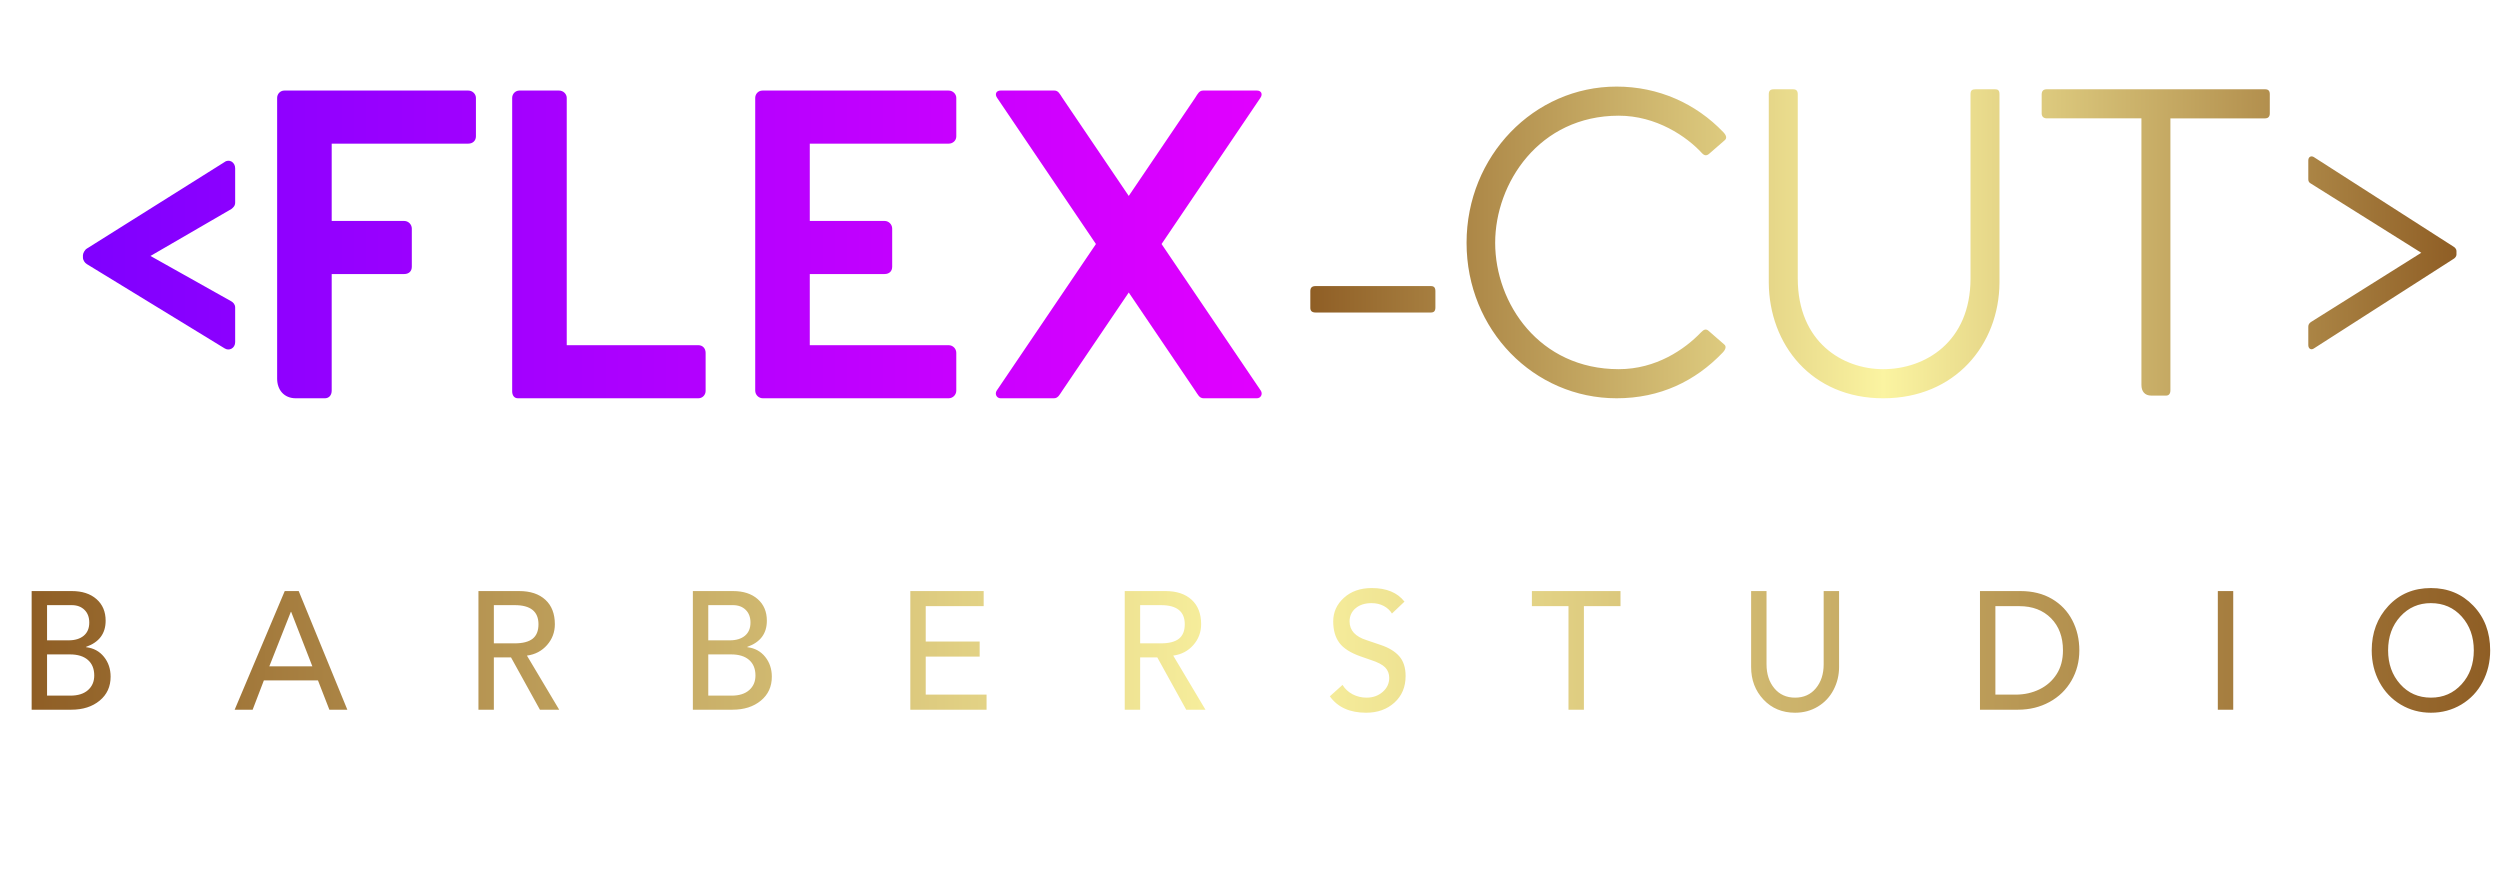
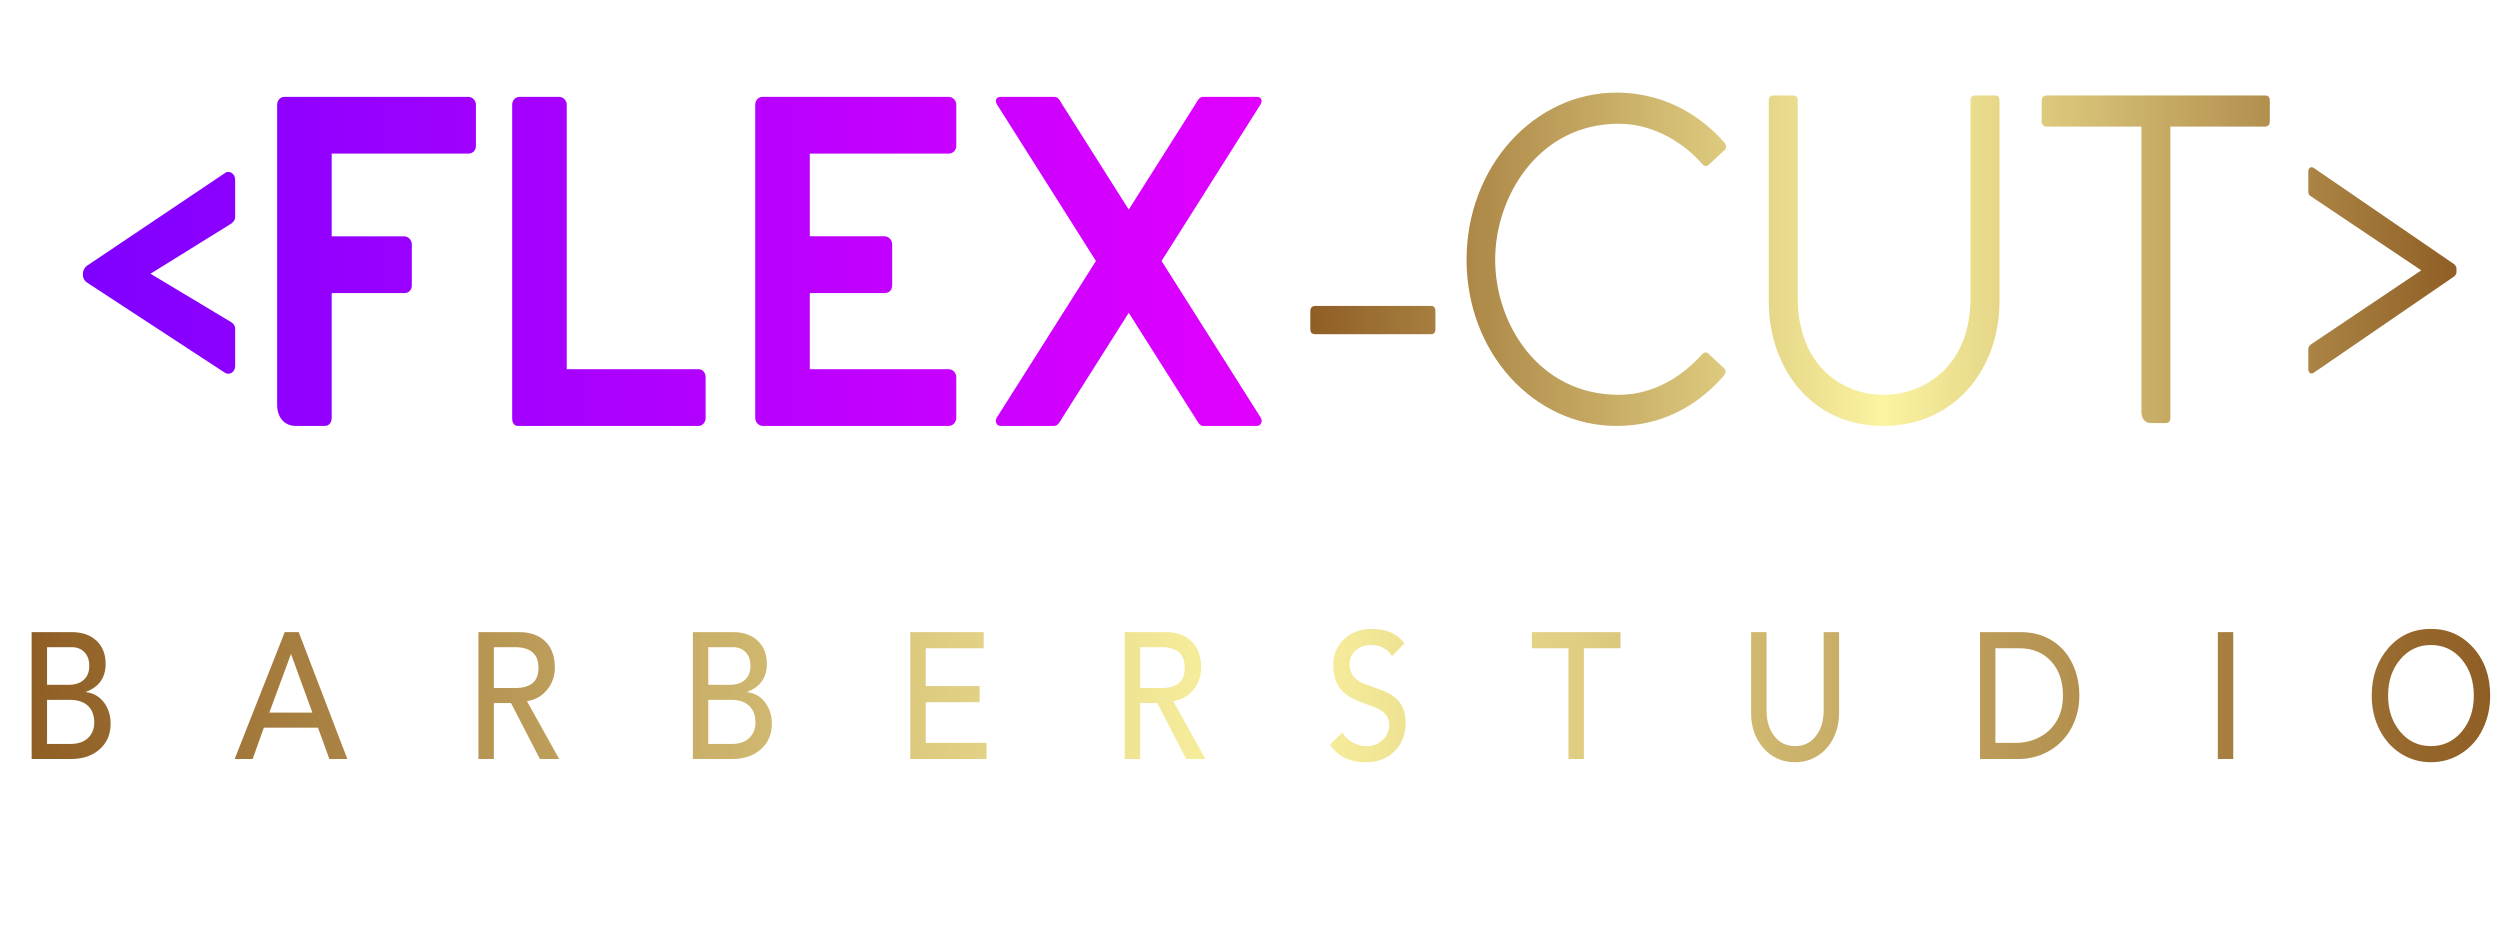
- <svg xmlns="http://www.w3.org/2000/svg" width="394" height="137" viewBox="0 0 394 137" fill="none">
-   <path d="M11.312 93.152C12.947 93.152 14.246 93.575 15.207 94.42C16.169 95.265 16.649 96.4 16.649 97.826C16.649 99.851 15.62 101.225 13.563 101.947V101.999H13.588C14.752 102.14 15.684 102.646 16.384 103.518C17.083 104.389 17.433 105.433 17.433 106.648C17.433 108.215 16.856 109.473 15.7 110.424C14.545 111.375 13.057 111.85 11.236 111.85H4.987V93.152H11.312V93.152ZM10.806 100.917C11.818 100.917 12.614 100.674 13.196 100.19C13.778 99.706 14.069 99.015 14.069 98.117C14.069 97.272 13.816 96.603 13.31 96.11C12.804 95.617 12.138 95.37 11.312 95.37H7.416V100.917H10.806V100.917ZM11.084 109.632C12.281 109.632 13.209 109.341 13.867 108.76C14.524 108.179 14.853 107.413 14.853 106.463C14.853 105.406 14.52 104.588 13.854 104.007C13.188 103.426 12.248 103.135 11.033 103.135H7.416V109.632H11.084V109.632ZM47.076 93.152L54.741 111.85H51.908L50.112 107.229H41.587L39.816 111.85H36.983L44.875 93.152H47.076ZM42.447 105.01H49.226L45.887 96.427H45.837L42.447 105.01ZM81.829 93.152C83.583 93.152 84.957 93.61 85.952 94.525C86.947 95.441 87.445 96.726 87.445 98.381C87.445 99.631 87.036 100.723 86.218 101.656C85.4 102.589 84.35 103.144 83.068 103.32H83.043L88.128 111.85H85.092L80.539 103.61H77.832V111.85H75.403V93.152H81.829V93.152ZM81.12 101.392C82.385 101.392 83.325 101.15 83.941 100.666C84.557 100.181 84.864 99.42 84.864 98.381C84.864 96.374 83.616 95.37 81.12 95.37H77.832V101.392H81.12V101.392ZM115.519 93.152C117.155 93.152 118.453 93.575 119.415 94.42C120.376 95.265 120.857 96.4 120.857 97.826C120.857 99.851 119.828 101.225 117.77 101.947V101.999H117.796C118.959 102.14 119.891 102.646 120.591 103.518C121.291 104.389 121.641 105.433 121.641 106.648C121.641 108.215 121.063 109.473 119.908 110.424C118.753 111.375 117.264 111.85 115.443 111.85H109.195V93.152H115.519V93.152ZM115.013 100.917C116.025 100.917 116.822 100.674 117.404 100.19C117.985 99.706 118.276 99.015 118.276 98.117C118.276 97.272 118.023 96.603 117.517 96.11C117.011 95.617 116.345 95.37 115.519 95.37H111.623V100.917H115.013V100.917ZM115.291 109.632C116.489 109.632 117.416 109.341 118.074 108.76C118.732 108.179 119.06 107.413 119.06 106.463C119.06 105.406 118.727 104.588 118.061 104.007C117.395 103.426 116.455 103.135 115.241 103.135H111.623V109.632H115.291ZM155.027 93.152V95.529H145.895V101.101H154.395V103.478H145.895V109.473H155.483V111.85H143.467V93.152H155.027ZM183.684 93.152C185.437 93.152 186.812 93.61 187.807 94.525C188.802 95.441 189.299 96.726 189.299 98.381C189.299 99.631 188.89 100.723 188.072 101.656C187.255 102.589 186.205 103.144 184.923 103.32H184.898L189.982 111.85H186.947L182.393 103.61H179.687V111.85H177.258V93.152H183.684V93.152ZM182.975 101.392C184.24 101.392 185.18 101.15 185.796 100.666C186.411 100.181 186.719 99.42 186.719 98.381C186.719 96.374 185.471 95.37 182.975 95.37H179.687V101.392H182.975V101.392ZM216.185 92.677C218.512 92.677 220.232 93.39 221.345 94.816L219.372 96.691C219.069 96.198 218.639 95.802 218.082 95.502C217.525 95.203 216.885 95.054 216.159 95.054C215.114 95.054 214.275 95.322 213.642 95.859C213.01 96.396 212.694 97.087 212.694 97.932C212.694 99.341 213.588 100.327 215.375 100.89L217.627 101.656C218.892 102.079 219.857 102.669 220.523 103.426C221.189 104.183 221.522 105.222 221.522 106.542C221.522 108.268 220.936 109.663 219.764 110.728C218.592 111.793 217.104 112.326 215.299 112.326C212.719 112.326 210.813 111.463 209.582 109.738L211.581 107.942C211.969 108.576 212.5 109.069 213.174 109.421C213.849 109.773 214.583 109.949 215.375 109.949C216.37 109.949 217.213 109.65 217.905 109.051C218.596 108.452 218.942 107.713 218.942 106.833C218.942 106.181 218.731 105.635 218.31 105.195C217.888 104.755 217.129 104.359 216.033 104.007L214.439 103.452C212.837 102.889 211.716 102.171 211.075 101.3C210.434 100.428 210.114 99.306 210.114 97.932C210.114 96.471 210.678 95.23 211.808 94.208C212.938 93.187 214.397 92.677 216.185 92.677V92.677ZM255.39 93.152V95.529H249.622V111.85H247.193V95.529H241.426V93.152H255.39V93.152ZM278.405 93.152V104.693C278.405 106.225 278.814 107.484 279.631 108.47C280.449 109.456 281.541 109.949 282.907 109.949C284.273 109.949 285.365 109.456 286.183 108.47C287.001 107.484 287.41 106.225 287.41 104.693V93.152H289.839V105.116C289.839 106.401 289.548 107.603 288.966 108.721C288.384 109.839 287.558 110.719 286.487 111.362C285.416 112.005 284.223 112.326 282.907 112.326C280.884 112.326 279.222 111.635 277.924 110.253C276.625 108.87 275.976 107.158 275.976 105.116V93.152H278.405V93.152ZM318.419 93.152C320.325 93.152 321.977 93.561 323.377 94.38C324.777 95.199 325.848 96.321 326.59 97.747C327.332 99.173 327.703 100.758 327.703 102.501C327.703 104.244 327.29 105.833 326.463 107.268C325.637 108.703 324.482 109.826 322.998 110.636C321.514 111.445 319.861 111.85 318.04 111.85H312.044V93.152H318.419V93.152ZM317.66 109.473C319.026 109.473 320.278 109.196 321.417 108.642C322.555 108.087 323.457 107.29 324.123 106.251C324.79 105.213 325.123 103.963 325.123 102.501C325.123 100.388 324.494 98.698 323.238 97.43C321.982 96.163 320.316 95.529 318.242 95.529H314.473V109.473H317.66V109.473ZM351.957 93.152V111.85H349.529V93.152H351.957ZM383.118 92.677C385.782 92.677 388.004 93.601 389.784 95.45C391.563 97.298 392.452 99.649 392.452 102.501C392.452 104.315 392.056 105.974 391.263 107.479C390.471 108.985 389.354 110.169 387.912 111.032C386.47 111.895 384.872 112.326 383.118 112.326C381.381 112.326 379.796 111.899 378.362 111.045C376.929 110.191 375.807 109.011 374.998 107.506C374.188 106.001 373.783 104.332 373.783 102.501C373.783 99.719 374.656 97.386 376.402 95.502C378.147 93.619 380.386 92.677 383.118 92.677V92.677ZM376.364 102.501C376.364 104.614 376.996 106.383 378.261 107.81C379.526 109.236 381.145 109.949 383.118 109.949C385.057 109.949 386.668 109.245 387.95 107.836C389.231 106.427 389.872 104.649 389.872 102.501C389.872 100.371 389.24 98.597 387.975 97.18C386.71 95.762 385.083 95.053 383.093 95.053C381.17 95.053 379.568 95.758 378.286 97.166C377.004 98.575 376.364 100.353 376.364 102.501V102.501Z" fill="url(#paint0_linear_100_75)" />
-   <path d="M13.07 40.581C13.07 41.005 13.37 41.431 13.671 41.613L35.379 54.889C36.1 55.374 37.062 54.889 37.062 53.919V48.462C37.062 47.977 36.762 47.674 36.461 47.492L23.713 40.339L36.461 32.943C36.762 32.701 37.062 32.458 37.062 31.913V26.517C37.062 25.547 36.1 25.002 35.379 25.547L13.671 39.187C13.37 39.368 13.07 39.913 13.07 40.216V40.581V40.581ZM73.803 14.272C74.465 14.272 75.006 14.818 75.006 15.424V21.486C75.006 22.153 74.525 22.637 73.803 22.637H52.276V34.822H63.701C64.362 34.822 64.903 35.368 64.903 36.035V42.036C64.903 42.764 64.422 43.189 63.701 43.189H52.276V61.557C52.276 62.284 51.855 62.769 51.193 62.769H46.623C44.759 62.769 43.677 61.435 43.677 59.677V15.423C43.677 14.817 44.158 14.271 44.819 14.271H73.803L73.803 14.272ZM110.063 54.402C110.725 54.402 111.206 54.889 111.206 55.615V61.617C111.206 62.223 110.725 62.768 110.063 62.768H81.621C81.02 62.768 80.719 62.284 80.719 61.677V15.424C80.719 14.818 81.2 14.272 81.862 14.272H88.115C88.777 14.272 89.318 14.818 89.318 15.424V54.402H110.063L110.063 54.402ZM149.51 22.638L127.621 22.637V34.821H139.407C140.068 34.821 140.609 35.367 140.609 36.034V42.035C140.609 42.763 140.128 43.188 139.407 43.188H127.621V54.402H149.509C150.17 54.402 150.711 54.947 150.711 55.614V61.556C150.711 62.223 150.17 62.768 149.509 62.768H120.225C119.563 62.768 119.022 62.223 119.022 61.556V15.425C119.022 14.819 119.503 14.273 120.165 14.273H149.51C150.171 14.273 150.712 14.819 150.712 15.425V21.487C150.712 22.154 150.171 22.639 149.51 22.639L149.51 22.638ZM198.697 61.556C199.058 62.101 198.698 62.767 198.097 62.767H189.678C189.016 62.767 188.775 62.162 188.355 61.556L177.891 46.097L167.429 61.556C167.008 62.162 166.767 62.767 166.106 62.767H157.687C157.085 62.767 156.725 62.1 157.085 61.556L172.719 38.459L157.145 15.422C156.725 14.816 157.025 14.271 157.687 14.271H166.165C166.766 14.271 167.007 14.756 167.428 15.422L177.891 30.881L188.354 15.422C188.775 14.756 189.015 14.271 189.617 14.271H198.096C198.757 14.271 199.058 14.816 198.637 15.422L183.063 38.459L198.697 61.556Z" fill="url(#paint1_linear_100_75)" />
-   <path d="M226.218 48.467C226.218 49.01 225.987 49.251 225.524 49.251H207.316C206.796 49.251 206.507 49.01 206.507 48.527V45.872C206.507 45.328 206.796 45.087 207.316 45.087H225.524C225.987 45.087 226.218 45.328 226.218 45.872V48.467ZM271.708 54.26C272.113 54.561 271.997 55.044 271.477 55.587C267.199 60.052 261.651 62.768 254.772 62.768C241.767 62.768 231.131 52.026 231.131 38.267C231.131 24.568 241.767 13.646 254.772 13.646C261.362 13.646 267.258 16.301 271.593 20.827C272.113 21.37 272.171 21.792 271.824 22.094L269.396 24.206C268.992 24.568 268.645 24.568 268.24 24.146C265.813 21.491 261.015 18.233 255.119 18.233C242.576 18.233 235.639 28.854 235.639 38.268C235.639 47.803 242.576 58.182 255.119 58.182C261.015 58.182 265.523 55.044 268.067 52.389C268.529 51.906 268.876 51.785 269.281 52.147L271.708 54.26ZM314.424 14.069H311.362C310.784 14.069 310.553 14.25 310.553 14.854V43.881C310.553 53.959 303.328 58.183 296.795 58.183C290.437 58.183 283.327 53.959 283.327 43.881V14.854C283.327 14.311 283.096 14.07 282.575 14.07H279.57C278.992 14.07 278.76 14.311 278.76 14.854V44.544C278.818 54.262 285.465 62.769 296.794 62.769C308.181 62.769 315.06 54.261 315.118 44.544V14.854C315.118 14.25 314.887 14.069 314.424 14.069H314.424ZM356.968 14.069C357.488 14.069 357.72 14.311 357.72 14.854V17.871C357.72 18.354 357.489 18.656 356.969 18.656H342.056V61.502C342.056 62.045 341.824 62.347 341.362 62.347H339.05C338.009 62.347 337.489 61.683 337.489 60.657V18.654H322.576C322.056 18.654 321.767 18.353 321.767 17.87V14.913C321.767 14.309 322.056 14.068 322.576 14.068H356.969L356.968 14.069ZM387.14 40.139V39.536C387.14 39.294 386.909 38.993 386.678 38.872L364.654 24.751C364.25 24.509 363.787 24.69 363.787 25.294V28.251C363.787 28.553 363.903 28.734 364.076 28.854L381.59 39.837L364.192 50.76C363.961 50.941 363.787 51.122 363.787 51.484V54.381C363.787 54.924 364.192 55.225 364.654 54.924L386.678 40.803C386.909 40.682 387.14 40.38 387.14 40.139L387.14 40.139Z" fill="url(#paint2_linear_100_75)" />
+ <svg xmlns="http://www.w3.org/2000/svg" width="718" height="267" viewBox="0 0 718 267" fill="none">
+   <path d="M20.613 181.544C23.594 181.544 25.961 182.368 27.713 184.015C29.464 185.662 30.34 187.875 30.34 190.655C30.34 194.601 28.466 197.277 24.716 198.684V198.787H24.762C26.883 199.062 28.581 200.048 29.856 201.747C31.132 203.445 31.769 205.478 31.769 207.846C31.769 210.9 30.717 213.353 28.612 215.206C26.506 217.059 23.794 217.986 20.475 217.986H9.089V181.544H20.613V181.544ZM19.691 196.677C21.535 196.677 22.988 196.205 24.048 195.261C25.108 194.318 25.638 192.971 25.638 191.221C25.638 189.574 25.177 188.27 24.255 187.309C23.333 186.348 22.119 185.868 20.613 185.868H13.514V196.677H19.691V196.677ZM20.198 213.662C22.381 213.662 24.071 213.096 25.269 211.964C26.468 210.831 27.067 209.339 27.067 207.486C27.067 205.427 26.46 203.831 25.246 202.699C24.032 201.566 22.319 201 20.106 201H13.514V213.662H20.198V213.662ZM85.788 181.544L99.756 217.986H94.593L91.32 208.978H75.785L72.558 217.986H67.395L81.778 181.544H85.788ZM77.352 204.655H89.707L83.622 187.927H83.529L77.352 204.655ZM149.119 181.544C152.316 181.544 154.82 182.436 156.633 184.221C158.447 186.005 159.353 188.51 159.353 191.735C159.353 194.172 158.608 196.299 157.118 198.118C155.627 199.937 153.714 201.018 151.378 201.361H151.332L160.598 217.986H155.066L146.768 201.927H141.836V217.986H137.41V181.544H149.119V181.544ZM147.829 197.603C150.134 197.603 151.847 197.131 152.969 196.188C154.09 195.244 154.651 193.76 154.651 191.735C154.651 187.824 152.377 185.868 147.829 185.868H141.836V197.603H147.829V197.603ZM210.514 181.544C213.495 181.544 215.862 182.368 217.613 184.015C219.365 185.662 220.241 187.875 220.241 190.655C220.241 194.601 218.366 197.277 214.617 198.684V198.787H214.663C216.784 199.062 218.482 200.048 219.757 201.747C221.032 203.445 221.67 205.478 221.67 207.846C221.67 210.9 220.618 213.353 218.512 215.206C216.407 217.059 213.695 217.986 210.376 217.986H198.989V181.544H210.514V181.544ZM209.592 196.677C211.436 196.677 212.888 196.205 213.949 195.261C215.009 194.318 215.539 192.971 215.539 191.221C215.539 189.574 215.078 188.27 214.156 187.309C213.234 186.348 212.02 185.868 210.514 185.868H203.415V196.677H209.592V196.677ZM210.099 213.662C212.281 213.662 213.972 213.096 215.17 211.964C216.369 210.831 216.968 209.339 216.968 207.486C216.968 205.427 216.361 203.831 215.147 202.699C213.933 201.566 212.22 201 210.007 201H203.415V213.662H210.099ZM282.512 181.544V186.177H265.87V197.037H281.359V201.669H265.87V213.353H283.342V217.986H261.444V181.544H282.512ZM334.733 181.544C337.929 181.544 340.434 182.436 342.247 184.221C344.06 186.005 344.967 188.51 344.967 191.735C344.967 194.172 344.222 196.299 342.731 198.118C341.241 199.937 339.327 201.018 336.992 201.361H336.946L346.212 217.986H340.68L332.382 201.927H327.449V217.986H323.024V181.544H334.733V181.544ZM333.442 197.603C335.747 197.603 337.46 197.131 338.582 196.188C339.704 195.244 340.265 193.76 340.265 191.735C340.265 187.824 337.99 185.868 333.442 185.868H327.449V197.603H333.442V197.603ZM393.961 180.618C398.202 180.618 401.337 182.008 403.365 184.787L399.769 188.442C399.216 187.481 398.433 186.709 397.418 186.125C396.404 185.542 395.236 185.25 393.915 185.25C392.009 185.25 390.48 185.774 389.328 186.82C388.176 187.867 387.599 189.214 387.599 190.861C387.599 193.606 389.228 195.527 392.486 196.625L396.589 198.118C398.894 198.942 400.653 200.091 401.867 201.567C403.081 203.042 403.688 205.067 403.688 207.64C403.688 211.003 402.62 213.723 400.484 215.798C398.348 217.874 395.636 218.913 392.347 218.913C387.645 218.913 384.173 217.231 381.929 213.868L385.571 210.368C386.278 211.604 387.246 212.564 388.475 213.251C389.705 213.937 391.041 214.28 392.486 214.28C394.299 214.28 395.836 213.697 397.096 212.53C398.356 211.363 398.986 209.922 398.986 208.206C398.986 206.937 398.602 205.873 397.833 205.015C397.065 204.157 395.682 203.385 393.684 202.699L390.78 201.618C387.86 200.52 385.817 199.122 384.649 197.423C383.481 195.725 382.897 193.537 382.897 190.861C382.897 188.013 383.927 185.594 385.986 183.603C388.045 181.613 390.703 180.618 393.961 180.618V180.618ZM465.405 181.544V186.177H454.895V217.986H450.469V186.177H439.959V181.544H465.405V181.544ZM507.346 181.544V204.037C507.346 207.022 508.092 209.476 509.582 211.397C511.073 213.319 513.063 214.28 515.552 214.28C518.041 214.28 520.031 213.319 521.522 211.397C523.012 209.476 523.758 207.022 523.758 204.037V181.544H528.183V204.861C528.183 207.366 527.653 209.707 526.593 211.886C525.532 214.065 524.027 215.781 522.075 217.034C520.123 218.286 517.949 218.912 515.552 218.912C511.864 218.912 508.837 217.565 506.47 214.872C504.104 212.178 502.921 208.841 502.921 204.861V181.544H507.346V181.544ZM580.266 181.544C583.739 181.544 586.751 182.342 589.301 183.938C591.852 185.533 593.804 187.721 595.156 190.5C596.508 193.28 597.184 196.368 597.184 199.765C597.184 203.162 596.431 206.259 594.925 209.056C593.42 211.852 591.314 214.04 588.61 215.618C585.906 217.196 582.894 217.986 579.574 217.986H568.649V181.544H580.266V181.544ZM578.883 213.353C581.372 213.353 583.654 212.813 585.729 211.732C587.803 210.651 589.447 209.098 590.661 207.074C591.875 205.049 592.482 202.613 592.482 199.765C592.482 195.647 591.337 192.353 589.048 189.882C586.758 187.412 583.723 186.177 579.943 186.177H573.075V213.353H578.883V213.353ZM641.384 181.544V217.986H636.959V181.544H641.384ZM698.169 180.618C703.025 180.618 707.074 182.419 710.316 186.022C713.558 189.625 715.18 194.206 715.18 199.765C715.18 203.299 714.457 206.533 713.013 209.467C711.569 212.401 709.533 214.709 706.905 216.39C704.277 218.072 701.365 218.912 698.169 218.912C695.004 218.912 692.115 218.08 689.502 216.416C686.89 214.752 684.846 212.453 683.371 209.519C681.896 206.585 681.159 203.333 681.159 199.765C681.159 194.343 682.749 189.797 685.93 186.125C689.111 182.454 693.19 180.618 698.169 180.618V180.618ZM685.861 199.765C685.861 203.883 687.013 207.331 689.318 210.111C691.623 212.89 694.573 214.28 698.169 214.28C701.703 214.28 704.638 212.907 706.974 210.162C709.31 207.417 710.478 203.951 710.478 199.765C710.478 195.613 709.325 192.156 707.02 189.394C704.715 186.631 701.75 185.25 698.123 185.25C694.619 185.25 691.7 186.623 689.364 189.368C687.028 192.113 685.861 195.579 685.861 199.765V199.765Z" fill="url(#paint0_linear_308_2)" />
+   <path d="M23.818 79.088C23.818 79.915 24.366 80.745 24.913 81.099L64.472 106.973C65.787 107.918 67.54 106.973 67.54 105.083V94.447C67.54 93.503 66.992 92.912 66.444 92.558L43.213 78.617L66.444 64.203C66.992 63.731 67.54 63.258 67.54 62.195V51.68C67.54 49.79 65.787 48.726 64.472 49.79L24.913 76.371C24.366 76.725 23.818 77.787 23.818 78.378V79.088ZM134.494 27.815C135.7 27.815 136.685 28.878 136.685 30.06V41.874C136.685 43.173 135.809 44.119 134.494 44.119H95.264V67.866H116.084C117.289 67.866 118.276 68.929 118.276 70.23V81.925C118.276 83.343 117.399 84.171 116.084 84.171H95.264V119.968C95.264 121.386 94.497 122.33 93.291 122.33H84.964C81.567 122.33 79.594 119.731 79.594 116.305V30.059C79.594 28.877 80.471 27.814 81.676 27.814L134.494 27.815ZM200.572 106.025C201.777 106.025 202.654 106.973 202.654 108.389V120.086C202.654 121.267 201.777 122.329 200.572 122.329H148.741C147.645 122.329 147.097 121.385 147.097 120.203V30.06C147.097 28.879 147.974 27.816 149.179 27.816H160.575C161.781 27.816 162.767 28.879 162.767 30.06V106.025L200.572 106.025ZM272.456 44.119L232.568 44.117V67.864H254.045C255.251 67.864 256.237 68.927 256.237 70.228V81.923C256.237 83.341 255.36 84.169 254.045 84.169H232.568V106.025H272.455C273.661 106.025 274.646 107.087 274.646 108.387V119.967C274.646 121.267 273.66 122.329 272.455 122.329H219.09C217.884 122.329 216.898 121.267 216.898 119.967V30.062C216.898 28.88 217.775 27.817 218.981 27.817H272.457C273.662 27.817 274.647 28.88 274.647 30.062V41.876C274.647 43.175 273.662 44.121 272.457 44.121L272.456 44.119ZM362.092 119.966C362.751 121.028 362.094 122.328 360.998 122.328H345.657C344.45 122.328 344.012 121.147 343.245 119.966L324.178 89.84L305.112 119.966C304.344 121.148 303.905 122.328 302.7 122.328H287.359C286.262 122.328 285.605 121.028 286.262 119.966L314.753 74.952L286.372 30.057C285.605 28.876 286.152 27.812 287.358 27.812H302.808C303.904 27.812 304.343 28.758 305.111 30.057L324.177 60.184L343.244 30.057C344.011 28.758 344.449 27.812 345.546 27.812H360.997C362.202 27.812 362.75 28.876 361.983 30.057L333.602 74.952L362.092 119.966Z" fill="url(#paint1_linear_308_2)" />
+   <path d="M412.245 94.457C412.245 95.515 411.823 95.986 410.981 95.986H377.8C376.852 95.986 376.325 95.515 376.325 94.574V89.399C376.325 88.341 376.852 87.87 377.8 87.87H410.981C411.823 87.87 412.245 88.341 412.245 89.399V94.457ZM495.144 105.747C495.881 106.334 495.67 107.275 494.722 108.333C486.927 117.036 476.815 122.328 464.28 122.328C440.58 122.328 421.198 101.394 421.198 74.579C421.198 47.881 440.58 26.594 464.28 26.594C476.289 26.594 487.033 31.768 494.933 40.589C495.881 41.647 495.986 42.471 495.354 43.059L490.93 47.175C490.193 47.881 489.561 47.881 488.824 47.057C484.4 41.884 475.657 35.533 464.912 35.533C442.054 35.533 429.414 56.233 429.414 74.58C429.414 93.162 442.054 113.391 464.912 113.391C475.656 113.391 483.872 107.275 488.507 102.101C489.35 101.16 489.982 100.925 490.719 101.63L495.144 105.747ZM572.986 27.419H567.406C566.352 27.419 565.931 27.772 565.931 28.949V85.519C565.931 105.16 552.764 113.393 540.86 113.393C529.273 113.393 516.316 105.16 516.316 85.519V28.949C516.316 27.891 515.895 27.421 514.947 27.421H509.47C508.416 27.421 507.995 27.891 507.995 28.949V86.813C508.099 105.751 520.213 122.331 540.859 122.331C561.61 122.331 574.145 105.75 574.25 86.813V28.949C574.25 27.772 573.829 27.419 572.986 27.419H572.986ZM650.515 27.419C651.463 27.419 651.886 27.89 651.886 28.948V34.829C651.886 35.77 651.464 36.358 650.516 36.358H623.34V119.862C623.34 120.92 622.918 121.507 622.076 121.507H617.862C615.966 121.507 615.018 120.214 615.018 118.215V36.356H587.841C586.893 36.356 586.367 35.768 586.367 34.827V29.064C586.367 27.888 586.893 27.417 587.841 27.417H650.518L650.515 27.419ZM705.499 78.226V77.051C705.499 76.581 705.078 75.993 704.656 75.757L664.522 48.237C663.785 47.766 662.942 48.119 662.942 49.296V55.058C662.942 55.646 663.153 55.999 663.469 56.234L695.386 77.638L663.68 98.926C663.258 99.279 662.942 99.631 662.942 100.337V105.982C662.942 107.041 663.68 107.628 664.522 107.041L704.656 79.52C705.078 79.285 705.499 78.697 705.499 78.226L705.499 78.226Z" fill="url(#paint2_linear_308_2)" />
  <defs>
-     <linearGradient id="paint0_linear_100_75" x1="4.987" y1="92.677" x2="392.452" y2="92.677" gradientUnits="userSpaceOnUse">
+     <linearGradient id="paint0_linear_308_2" x1="9.089" y1="180.618" x2="715.18" y2="180.618" gradientUnits="userSpaceOnUse">
      <stop stop-color="#8F5E25" />
      <stop offset="0.5" stop-color="#FBF4A1" />
      <stop offset="1" stop-color="#8F5E25" />
    </linearGradient>
-     <linearGradient id="paint1_linear_100_75" x1="13.07" y1="14.271" x2="198.841" y2="14.271" gradientUnits="userSpaceOnUse">
+     <linearGradient id="paint1_linear_308_2" x1="23.818" y1="27.812" x2="362.355" y2="27.812" gradientUnits="userSpaceOnUse">
      <stop stop-color="#7F00FF" />
      <stop offset="1" stop-color="#E100FF" />
    </linearGradient>
-     <linearGradient id="paint2_linear_100_75" x1="206.507" y1="13.646" x2="387.14" y2="13.646" gradientUnits="userSpaceOnUse">
+     <linearGradient id="paint2_linear_308_2" x1="376.325" y1="26.594" x2="705.499" y2="26.594" gradientUnits="userSpaceOnUse">
      <stop stop-color="#8F5E25" />
      <stop offset="0.5" stop-color="#FBF4A1" />
      <stop offset="1" stop-color="#8F5E25" />
    </linearGradient>
  </defs>
</svg>
